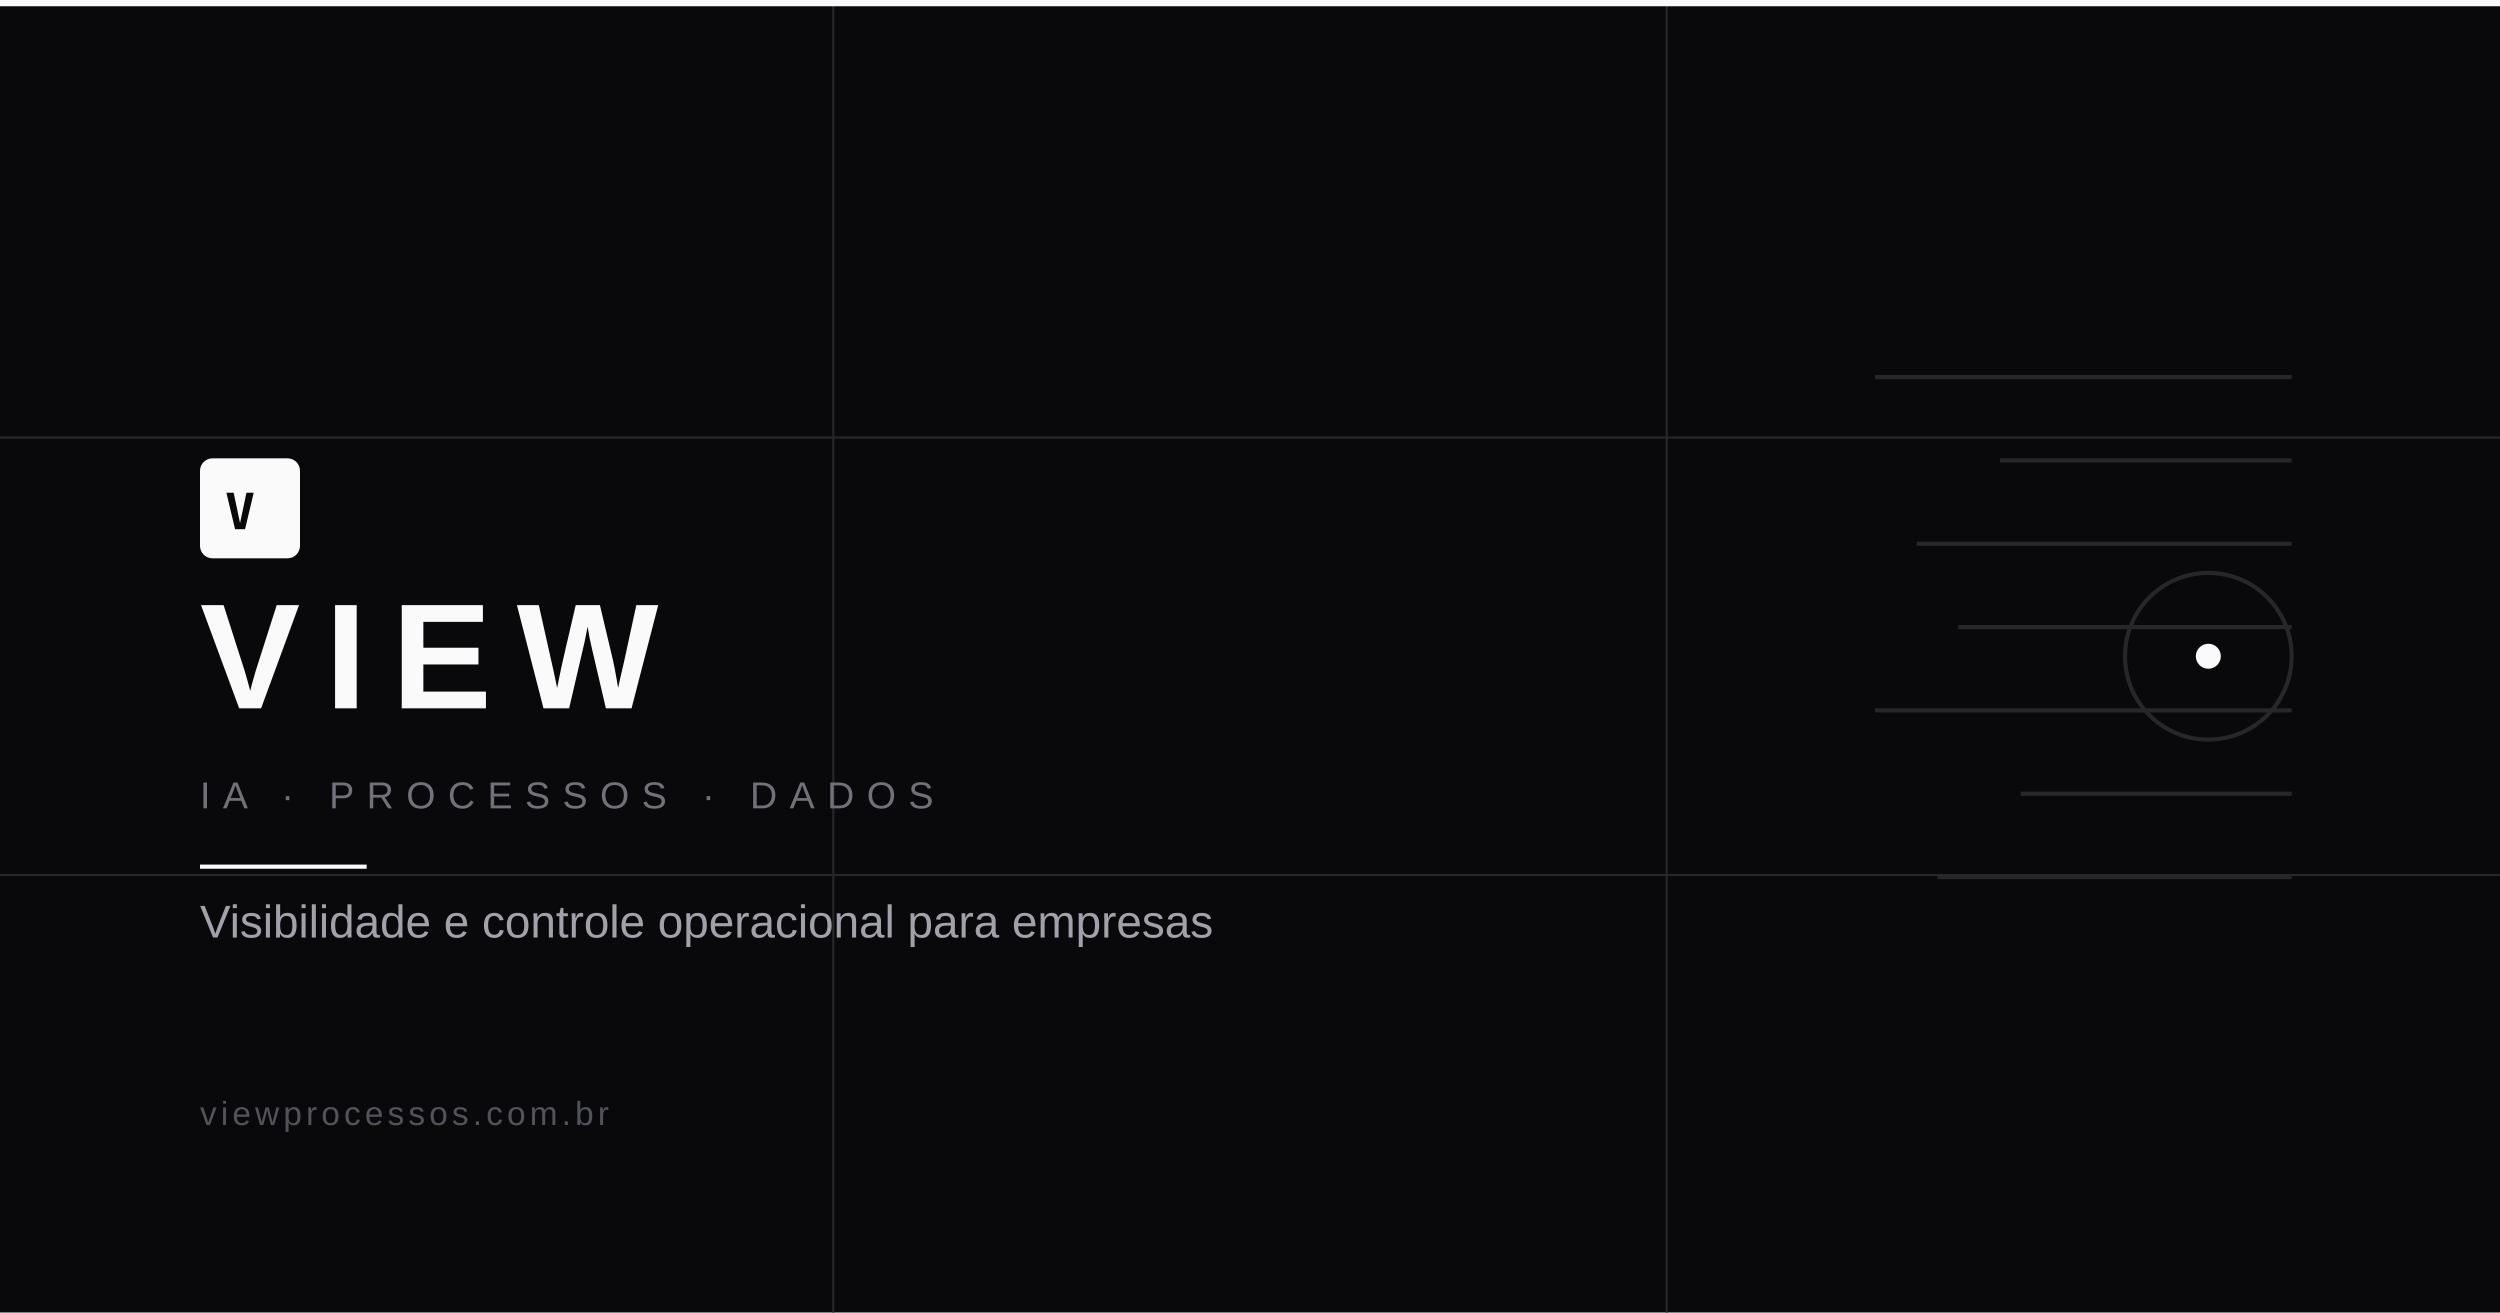
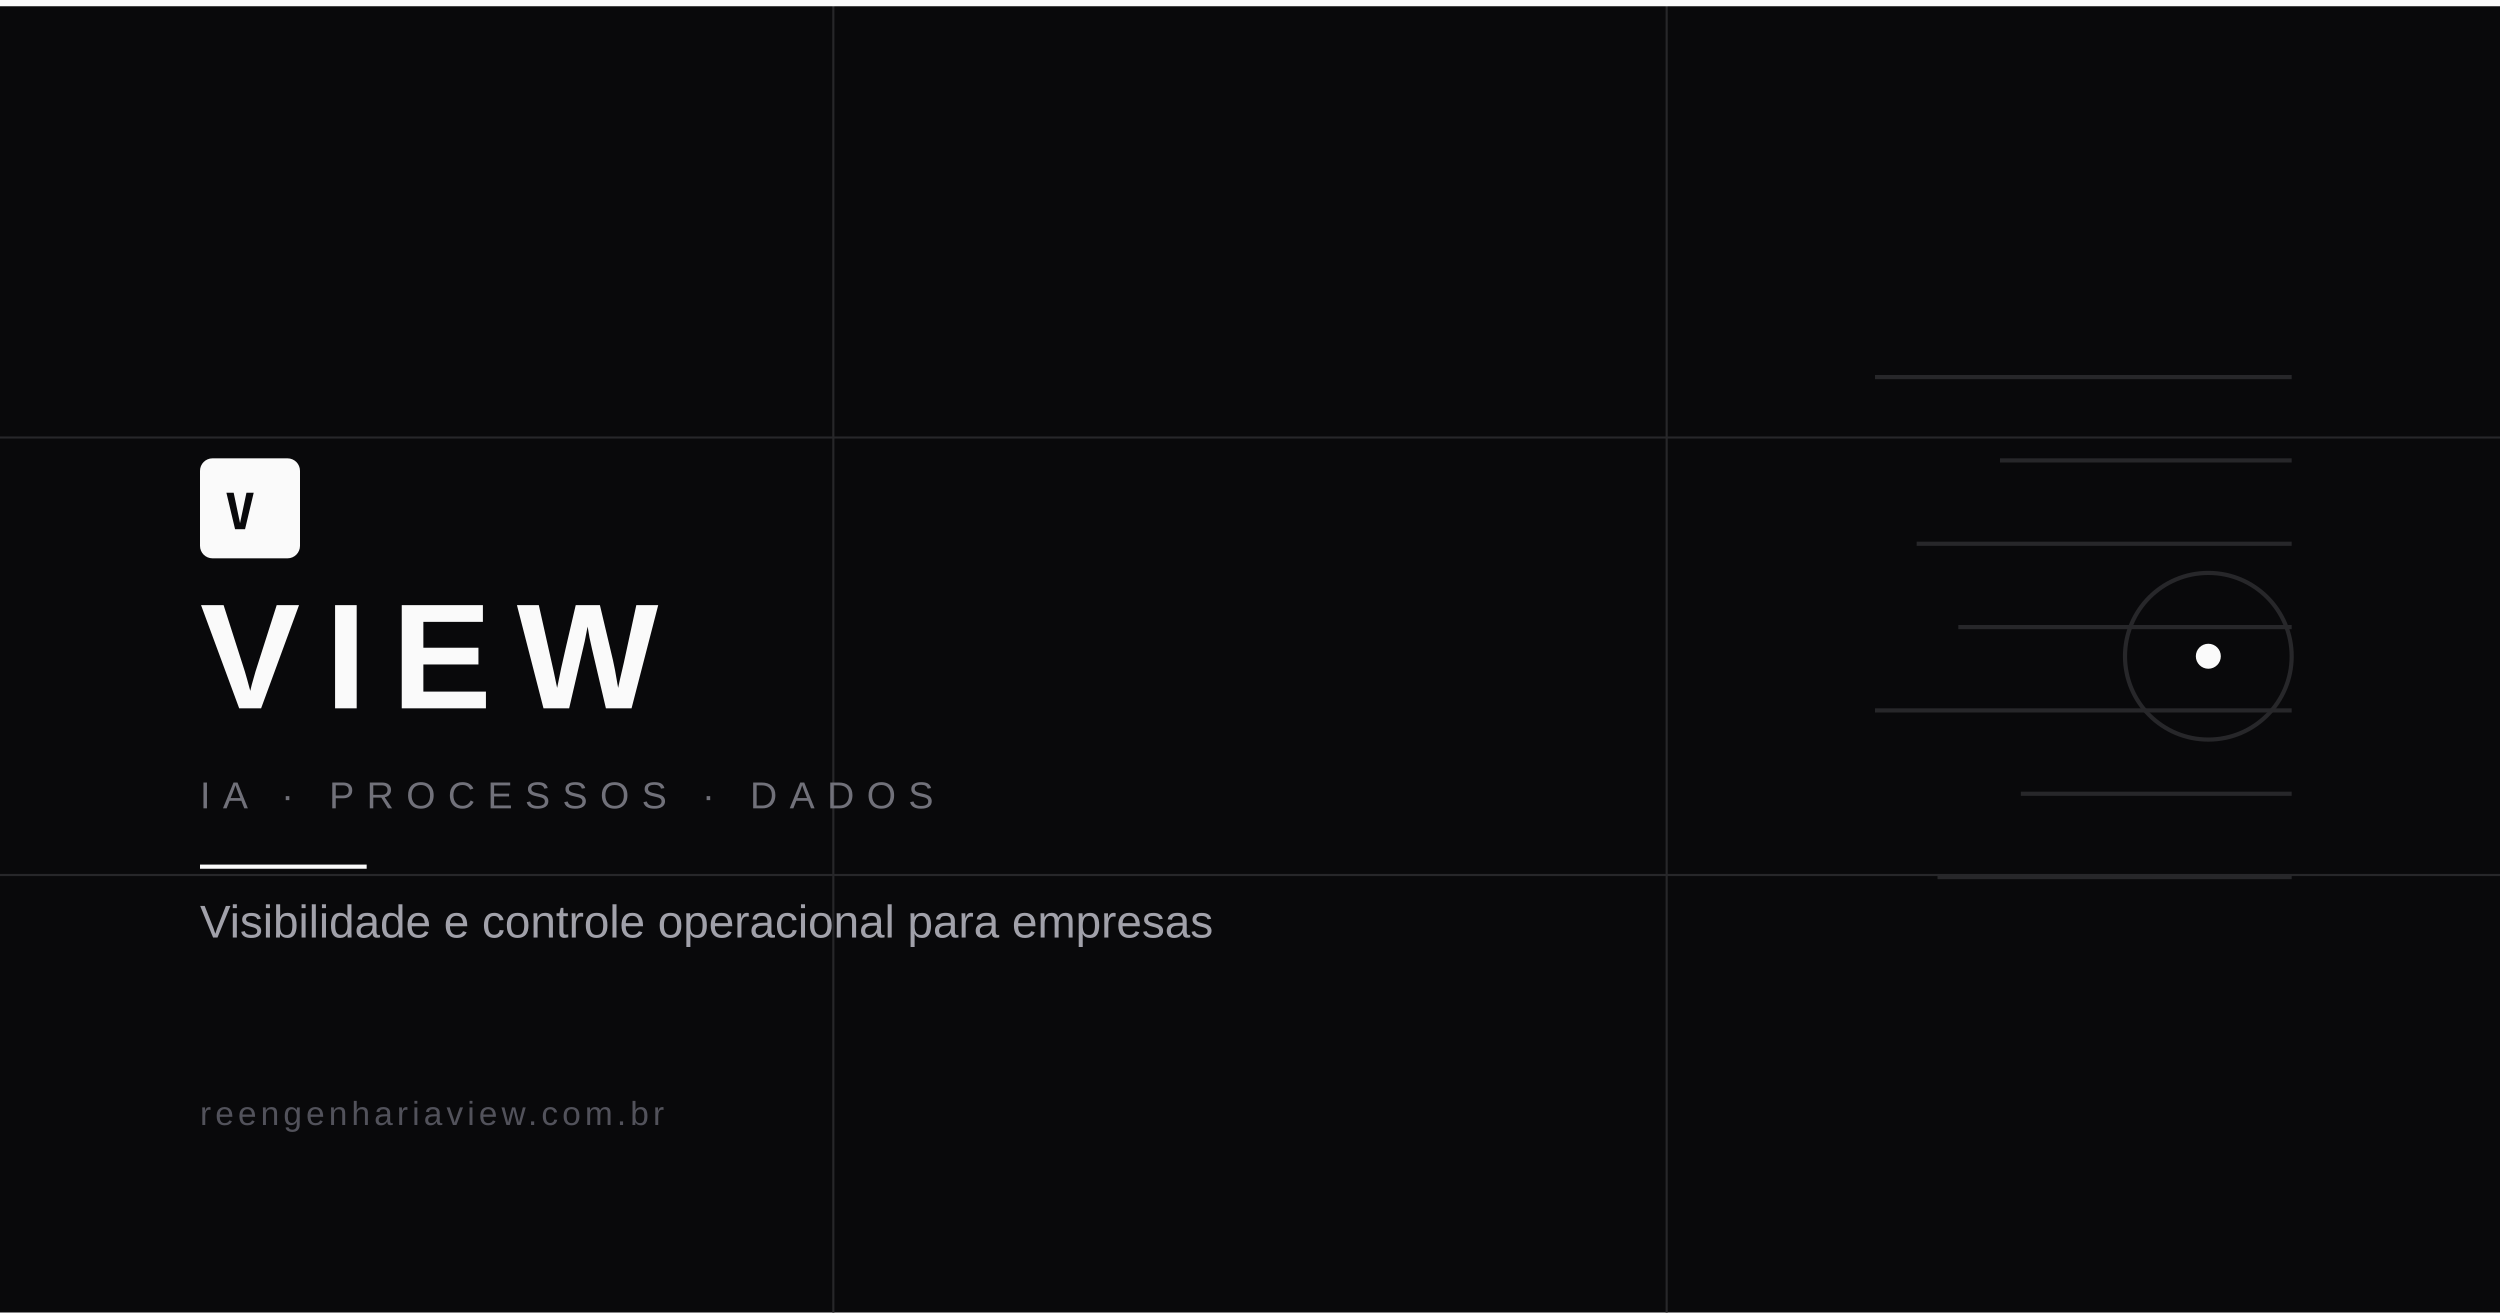
<svg xmlns="http://www.w3.org/2000/svg" width="1200" height="630" viewBox="0 0 1200 630">
  <rect width="1200" height="630" fill="#09090B" />
  <line x1="0" y1="210" x2="1200" y2="210" stroke="#27272A" stroke-width="1" />
  <line x1="0" y1="420" x2="1200" y2="420" stroke="#27272A" stroke-width="1" />
  <line x1="400" y1="0" x2="400" y2="630" stroke="#27272A" stroke-width="1" />
  <line x1="800" y1="0" x2="800" y2="630" stroke="#27272A" stroke-width="1" />
  <rect x="0" y="0" width="1200" height="3" fill="#FAFAFA" />
  <rect x="96" y="220" width="48" height="48" rx="6" fill="#FAFAFA" />
  <text x="108" y="254" font-family="monospace" font-size="24" font-weight="900" fill="#09090B">V</text>
  <text x="96" y="340" font-family="Arial, sans-serif" font-size="72" font-weight="900" fill="#FAFAFA" letter-spacing="12">VIEW</text>
  <text x="96" y="388" font-family="Arial, sans-serif" font-size="18" fill="#71717A" letter-spacing="6">IA · PROCESSOS · DADOS</text>
  <rect x="96" y="415" width="80" height="2" fill="#FAFAFA" />
  <text x="96" y="450" font-family="Arial, sans-serif" font-size="22" fill="#A1A1AA">Visibilidade e controle operacional para empresas</text>
-   <text x="96" y="540" font-family="Arial, sans-serif" font-size="16" fill="#52525B" letter-spacing="2">viewprocessos.com.br</text>
+   <text x="96" y="540" font-family="Arial, sans-serif" font-size="16" fill="#52525B" letter-spacing="2">reengenhariaview.com.br</text>
  <rect x="900" y="180" width="200" height="2" fill="#27272A" />
  <rect x="960" y="220" width="140" height="2" fill="#27272A" />
  <rect x="920" y="260" width="180" height="2" fill="#27272A" />
  <rect x="940" y="300" width="160" height="2" fill="#27272A" />
  <rect x="900" y="340" width="200" height="2" fill="#27272A" />
  <rect x="970" y="380" width="130" height="2" fill="#27272A" />
  <rect x="930" y="420" width="170" height="2" fill="#27272A" />
  <circle cx="1060" cy="315" r="40" fill="none" stroke="#27272A" stroke-width="2" />
  <circle cx="1060" cy="315" r="6" fill="#FAFAFA" />
</svg>
